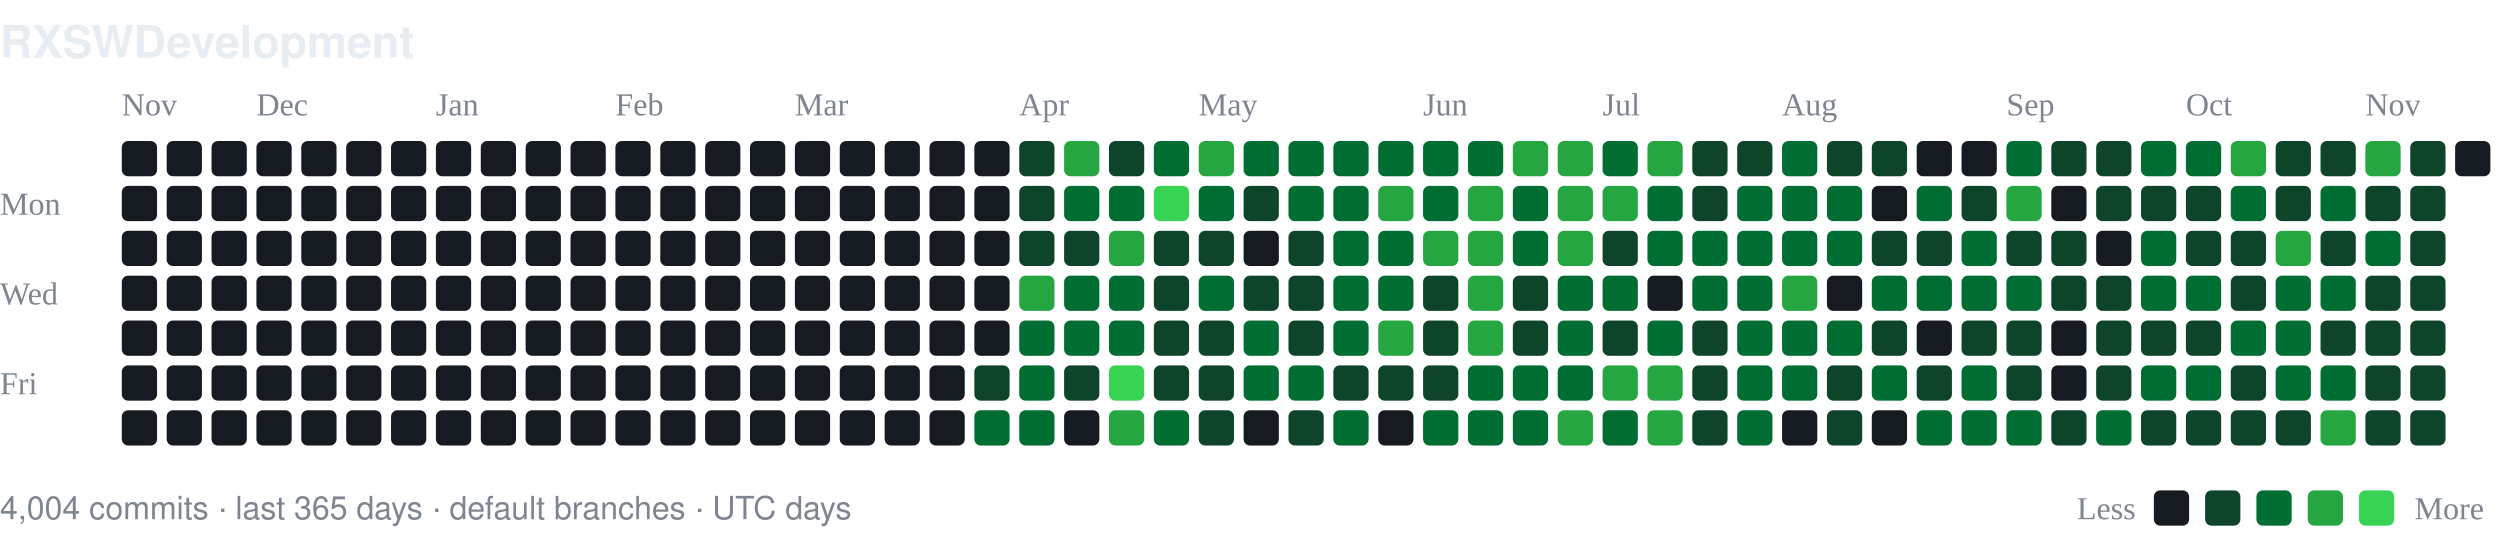
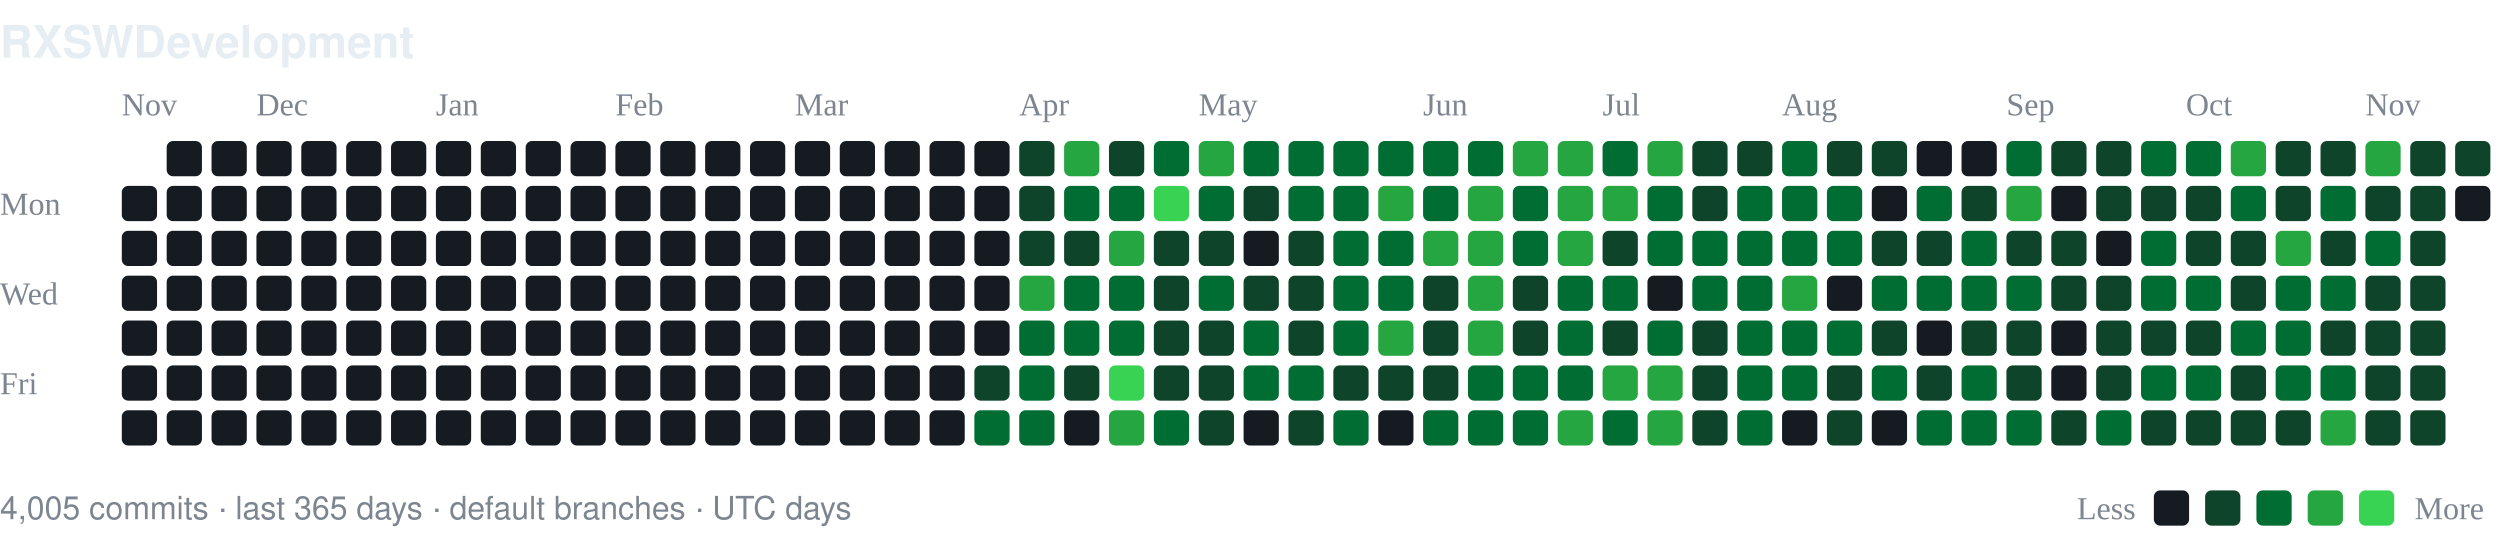
<svg xmlns="http://www.w3.org/2000/svg" width="780" height="170" viewBox="0 0 780 170" role="img">
  <text x="0" y="18" font-size="14" font-weight="600" fill="#e6edf3" font-family="ui-sans-serif,-apple-system,Segoe UI,Helvetica,Arial,sans-serif">RXSWDevelopment</text>
  <text x="0" y="67" font-size="10" fill="#7d8590">Mon</text>
  <text x="0" y="95" font-size="10" fill="#7d8590">Wed</text>
  <text x="0" y="123" font-size="10" fill="#7d8590">Fri</text>
  <text x="38" y="36" font-size="10" fill="#7d8590">Nov</text>
-   <rect x="38" y="44" width="11" height="11" rx="2" fill="#161b22" />
  <rect x="38" y="58" width="11" height="11" rx="2" fill="#161b22" />
  <rect x="38" y="72" width="11" height="11" rx="2" fill="#161b22" />
  <rect x="38" y="86" width="11" height="11" rx="2" fill="#161b22" />
  <rect x="38" y="100" width="11" height="11" rx="2" fill="#161b22" />
  <rect x="38" y="114" width="11" height="11" rx="2" fill="#161b22" />
  <rect x="38" y="128" width="11" height="11" rx="2" fill="#161b22" />
  <rect x="52" y="44" width="11" height="11" rx="2" fill="#161b22" />
  <rect x="52" y="58" width="11" height="11" rx="2" fill="#161b22" />
  <rect x="52" y="72" width="11" height="11" rx="2" fill="#161b22" />
  <rect x="52" y="86" width="11" height="11" rx="2" fill="#161b22" />
  <rect x="52" y="100" width="11" height="11" rx="2" fill="#161b22" />
  <rect x="52" y="114" width="11" height="11" rx="2" fill="#161b22" />
  <rect x="52" y="128" width="11" height="11" rx="2" fill="#161b22" />
  <rect x="66" y="44" width="11" height="11" rx="2" fill="#161b22" />
  <rect x="66" y="58" width="11" height="11" rx="2" fill="#161b22" />
  <rect x="66" y="72" width="11" height="11" rx="2" fill="#161b22" />
  <rect x="66" y="86" width="11" height="11" rx="2" fill="#161b22" />
  <rect x="66" y="100" width="11" height="11" rx="2" fill="#161b22" />
  <rect x="66" y="114" width="11" height="11" rx="2" fill="#161b22" />
  <rect x="66" y="128" width="11" height="11" rx="2" fill="#161b22" />
  <text x="80" y="36" font-size="10" fill="#7d8590">Dec</text>
  <rect x="80" y="44" width="11" height="11" rx="2" fill="#161b22" />
  <rect x="80" y="58" width="11" height="11" rx="2" fill="#161b22" />
  <rect x="80" y="72" width="11" height="11" rx="2" fill="#161b22" />
  <rect x="80" y="86" width="11" height="11" rx="2" fill="#161b22" />
  <rect x="80" y="100" width="11" height="11" rx="2" fill="#161b22" />
  <rect x="80" y="114" width="11" height="11" rx="2" fill="#161b22" />
  <rect x="80" y="128" width="11" height="11" rx="2" fill="#161b22" />
  <rect x="94" y="44" width="11" height="11" rx="2" fill="#161b22" />
  <rect x="94" y="58" width="11" height="11" rx="2" fill="#161b22" />
  <rect x="94" y="72" width="11" height="11" rx="2" fill="#161b22" />
  <rect x="94" y="86" width="11" height="11" rx="2" fill="#161b22" />
  <rect x="94" y="100" width="11" height="11" rx="2" fill="#161b22" />
  <rect x="94" y="114" width="11" height="11" rx="2" fill="#161b22" />
  <rect x="94" y="128" width="11" height="11" rx="2" fill="#161b22" />
  <rect x="108" y="44" width="11" height="11" rx="2" fill="#161b22" />
  <rect x="108" y="58" width="11" height="11" rx="2" fill="#161b22" />
  <rect x="108" y="72" width="11" height="11" rx="2" fill="#161b22" />
  <rect x="108" y="86" width="11" height="11" rx="2" fill="#161b22" />
  <rect x="108" y="100" width="11" height="11" rx="2" fill="#161b22" />
  <rect x="108" y="114" width="11" height="11" rx="2" fill="#161b22" />
  <rect x="108" y="128" width="11" height="11" rx="2" fill="#161b22" />
  <rect x="122" y="44" width="11" height="11" rx="2" fill="#161b22" />
  <rect x="122" y="58" width="11" height="11" rx="2" fill="#161b22" />
  <rect x="122" y="72" width="11" height="11" rx="2" fill="#161b22" />
  <rect x="122" y="86" width="11" height="11" rx="2" fill="#161b22" />
  <rect x="122" y="100" width="11" height="11" rx="2" fill="#161b22" />
  <rect x="122" y="114" width="11" height="11" rx="2" fill="#161b22" />
  <rect x="122" y="128" width="11" height="11" rx="2" fill="#161b22" />
  <text x="136" y="36" font-size="10" fill="#7d8590">Jan</text>
  <rect x="136" y="44" width="11" height="11" rx="2" fill="#161b22" />
  <rect x="136" y="58" width="11" height="11" rx="2" fill="#161b22" />
  <rect x="136" y="72" width="11" height="11" rx="2" fill="#161b22" />
  <rect x="136" y="86" width="11" height="11" rx="2" fill="#161b22" />
  <rect x="136" y="100" width="11" height="11" rx="2" fill="#161b22" />
  <rect x="136" y="114" width="11" height="11" rx="2" fill="#161b22" />
  <rect x="136" y="128" width="11" height="11" rx="2" fill="#161b22" />
  <rect x="150" y="44" width="11" height="11" rx="2" fill="#161b22" />
  <rect x="150" y="58" width="11" height="11" rx="2" fill="#161b22" />
  <rect x="150" y="72" width="11" height="11" rx="2" fill="#161b22" />
  <rect x="150" y="86" width="11" height="11" rx="2" fill="#161b22" />
  <rect x="150" y="100" width="11" height="11" rx="2" fill="#161b22" />
  <rect x="150" y="114" width="11" height="11" rx="2" fill="#161b22" />
  <rect x="150" y="128" width="11" height="11" rx="2" fill="#161b22" />
  <rect x="164" y="44" width="11" height="11" rx="2" fill="#161b22" />
  <rect x="164" y="58" width="11" height="11" rx="2" fill="#161b22" />
  <rect x="164" y="72" width="11" height="11" rx="2" fill="#161b22" />
  <rect x="164" y="86" width="11" height="11" rx="2" fill="#161b22" />
  <rect x="164" y="100" width="11" height="11" rx="2" fill="#161b22" />
  <rect x="164" y="114" width="11" height="11" rx="2" fill="#161b22" />
  <rect x="164" y="128" width="11" height="11" rx="2" fill="#161b22" />
  <rect x="178" y="44" width="11" height="11" rx="2" fill="#161b22" />
  <rect x="178" y="58" width="11" height="11" rx="2" fill="#161b22" />
  <rect x="178" y="72" width="11" height="11" rx="2" fill="#161b22" />
  <rect x="178" y="86" width="11" height="11" rx="2" fill="#161b22" />
  <rect x="178" y="100" width="11" height="11" rx="2" fill="#161b22" />
  <rect x="178" y="114" width="11" height="11" rx="2" fill="#161b22" />
  <rect x="178" y="128" width="11" height="11" rx="2" fill="#161b22" />
  <text x="192" y="36" font-size="10" fill="#7d8590">Feb</text>
  <rect x="192" y="44" width="11" height="11" rx="2" fill="#161b22" />
  <rect x="192" y="58" width="11" height="11" rx="2" fill="#161b22" />
  <rect x="192" y="72" width="11" height="11" rx="2" fill="#161b22" />
  <rect x="192" y="86" width="11" height="11" rx="2" fill="#161b22" />
  <rect x="192" y="100" width="11" height="11" rx="2" fill="#161b22" />
  <rect x="192" y="114" width="11" height="11" rx="2" fill="#161b22" />
  <rect x="192" y="128" width="11" height="11" rx="2" fill="#161b22" />
  <rect x="206" y="44" width="11" height="11" rx="2" fill="#161b22" />
  <rect x="206" y="58" width="11" height="11" rx="2" fill="#161b22" />
  <rect x="206" y="72" width="11" height="11" rx="2" fill="#161b22" />
  <rect x="206" y="86" width="11" height="11" rx="2" fill="#161b22" />
  <rect x="206" y="100" width="11" height="11" rx="2" fill="#161b22" />
  <rect x="206" y="114" width="11" height="11" rx="2" fill="#161b22" />
  <rect x="206" y="128" width="11" height="11" rx="2" fill="#161b22" />
  <rect x="220" y="44" width="11" height="11" rx="2" fill="#161b22" />
  <rect x="220" y="58" width="11" height="11" rx="2" fill="#161b22" />
  <rect x="220" y="72" width="11" height="11" rx="2" fill="#161b22" />
  <rect x="220" y="86" width="11" height="11" rx="2" fill="#161b22" />
  <rect x="220" y="100" width="11" height="11" rx="2" fill="#161b22" />
  <rect x="220" y="114" width="11" height="11" rx="2" fill="#161b22" />
  <rect x="220" y="128" width="11" height="11" rx="2" fill="#161b22" />
  <rect x="234" y="44" width="11" height="11" rx="2" fill="#161b22" />
  <rect x="234" y="58" width="11" height="11" rx="2" fill="#161b22" />
  <rect x="234" y="72" width="11" height="11" rx="2" fill="#161b22" />
  <rect x="234" y="86" width="11" height="11" rx="2" fill="#161b22" />
  <rect x="234" y="100" width="11" height="11" rx="2" fill="#161b22" />
  <rect x="234" y="114" width="11" height="11" rx="2" fill="#161b22" />
  <rect x="234" y="128" width="11" height="11" rx="2" fill="#161b22" />
  <text x="248" y="36" font-size="10" fill="#7d8590">Mar</text>
  <rect x="248" y="44" width="11" height="11" rx="2" fill="#161b22" />
  <rect x="248" y="58" width="11" height="11" rx="2" fill="#161b22" />
  <rect x="248" y="72" width="11" height="11" rx="2" fill="#161b22" />
  <rect x="248" y="86" width="11" height="11" rx="2" fill="#161b22" />
  <rect x="248" y="100" width="11" height="11" rx="2" fill="#161b22" />
  <rect x="248" y="114" width="11" height="11" rx="2" fill="#161b22" />
  <rect x="248" y="128" width="11" height="11" rx="2" fill="#161b22" />
  <rect x="262" y="44" width="11" height="11" rx="2" fill="#161b22" />
  <rect x="262" y="58" width="11" height="11" rx="2" fill="#161b22" />
  <rect x="262" y="72" width="11" height="11" rx="2" fill="#161b22" />
  <rect x="262" y="86" width="11" height="11" rx="2" fill="#161b22" />
  <rect x="262" y="100" width="11" height="11" rx="2" fill="#161b22" />
  <rect x="262" y="114" width="11" height="11" rx="2" fill="#161b22" />
  <rect x="262" y="128" width="11" height="11" rx="2" fill="#161b22" />
  <rect x="276" y="44" width="11" height="11" rx="2" fill="#161b22" />
  <rect x="276" y="58" width="11" height="11" rx="2" fill="#161b22" />
  <rect x="276" y="72" width="11" height="11" rx="2" fill="#161b22" />
  <rect x="276" y="86" width="11" height="11" rx="2" fill="#161b22" />
  <rect x="276" y="100" width="11" height="11" rx="2" fill="#161b22" />
  <rect x="276" y="114" width="11" height="11" rx="2" fill="#161b22" />
  <rect x="276" y="128" width="11" height="11" rx="2" fill="#161b22" />
  <rect x="290" y="44" width="11" height="11" rx="2" fill="#161b22" />
  <rect x="290" y="58" width="11" height="11" rx="2" fill="#161b22" />
  <rect x="290" y="72" width="11" height="11" rx="2" fill="#161b22" />
  <rect x="290" y="86" width="11" height="11" rx="2" fill="#161b22" />
  <rect x="290" y="100" width="11" height="11" rx="2" fill="#161b22" />
  <rect x="290" y="114" width="11" height="11" rx="2" fill="#161b22" />
  <rect x="290" y="128" width="11" height="11" rx="2" fill="#161b22" />
  <rect x="304" y="44" width="11" height="11" rx="2" fill="#161b22" />
  <rect x="304" y="58" width="11" height="11" rx="2" fill="#161b22" />
  <rect x="304" y="72" width="11" height="11" rx="2" fill="#161b22" />
  <rect x="304" y="86" width="11" height="11" rx="2" fill="#161b22" />
  <rect x="304" y="100" width="11" height="11" rx="2" fill="#161b22" />
  <rect x="304" y="114" width="11" height="11" rx="2" fill="#0e4429" />
  <rect x="304" y="128" width="11" height="11" rx="2" fill="#006d32" />
  <text x="318" y="36" font-size="10" fill="#7d8590">Apr</text>
  <rect x="318" y="44" width="11" height="11" rx="2" fill="#0e4429" />
  <rect x="318" y="58" width="11" height="11" rx="2" fill="#0e4429" />
  <rect x="318" y="72" width="11" height="11" rx="2" fill="#0e4429" />
  <rect x="318" y="86" width="11" height="11" rx="2" fill="#26a641" />
  <rect x="318" y="100" width="11" height="11" rx="2" fill="#006d32" />
  <rect x="318" y="114" width="11" height="11" rx="2" fill="#006d32" />
  <rect x="318" y="128" width="11" height="11" rx="2" fill="#006d32" />
  <rect x="332" y="44" width="11" height="11" rx="2" fill="#26a641" />
  <rect x="332" y="58" width="11" height="11" rx="2" fill="#006d32" />
  <rect x="332" y="72" width="11" height="11" rx="2" fill="#0e4429" />
  <rect x="332" y="86" width="11" height="11" rx="2" fill="#006d32" />
  <rect x="332" y="100" width="11" height="11" rx="2" fill="#006d32" />
  <rect x="332" y="114" width="11" height="11" rx="2" fill="#0e4429" />
  <rect x="332" y="128" width="11" height="11" rx="2" fill="#161b22" />
  <rect x="346" y="44" width="11" height="11" rx="2" fill="#0e4429" />
  <rect x="346" y="58" width="11" height="11" rx="2" fill="#006d32" />
  <rect x="346" y="72" width="11" height="11" rx="2" fill="#26a641" />
  <rect x="346" y="86" width="11" height="11" rx="2" fill="#006d32" />
  <rect x="346" y="100" width="11" height="11" rx="2" fill="#006d32" />
  <rect x="346" y="114" width="11" height="11" rx="2" fill="#39d353" />
  <rect x="346" y="128" width="11" height="11" rx="2" fill="#26a641" />
  <rect x="360" y="44" width="11" height="11" rx="2" fill="#006d32" />
  <rect x="360" y="58" width="11" height="11" rx="2" fill="#39d353" />
  <rect x="360" y="72" width="11" height="11" rx="2" fill="#0e4429" />
  <rect x="360" y="86" width="11" height="11" rx="2" fill="#0e4429" />
  <rect x="360" y="100" width="11" height="11" rx="2" fill="#0e4429" />
  <rect x="360" y="114" width="11" height="11" rx="2" fill="#0e4429" />
  <rect x="360" y="128" width="11" height="11" rx="2" fill="#006d32" />
  <text x="374" y="36" font-size="10" fill="#7d8590">May</text>
  <rect x="374" y="44" width="11" height="11" rx="2" fill="#26a641" />
  <rect x="374" y="58" width="11" height="11" rx="2" fill="#006d32" />
  <rect x="374" y="72" width="11" height="11" rx="2" fill="#0e4429" />
  <rect x="374" y="86" width="11" height="11" rx="2" fill="#006d32" />
  <rect x="374" y="100" width="11" height="11" rx="2" fill="#0e4429" />
  <rect x="374" y="114" width="11" height="11" rx="2" fill="#0e4429" />
  <rect x="374" y="128" width="11" height="11" rx="2" fill="#0e4429" />
  <rect x="388" y="44" width="11" height="11" rx="2" fill="#006d32" />
  <rect x="388" y="58" width="11" height="11" rx="2" fill="#0e4429" />
  <rect x="388" y="72" width="11" height="11" rx="2" fill="#161b22" />
  <rect x="388" y="86" width="11" height="11" rx="2" fill="#0e4429" />
  <rect x="388" y="100" width="11" height="11" rx="2" fill="#006d32" />
  <rect x="388" y="114" width="11" height="11" rx="2" fill="#006d32" />
  <rect x="388" y="128" width="11" height="11" rx="2" fill="#161b22" />
  <rect x="402" y="44" width="11" height="11" rx="2" fill="#006d32" />
  <rect x="402" y="58" width="11" height="11" rx="2" fill="#006d32" />
  <rect x="402" y="72" width="11" height="11" rx="2" fill="#0e4429" />
  <rect x="402" y="86" width="11" height="11" rx="2" fill="#0e4429" />
  <rect x="402" y="100" width="11" height="11" rx="2" fill="#0e4429" />
  <rect x="402" y="114" width="11" height="11" rx="2" fill="#006d32" />
  <rect x="402" y="128" width="11" height="11" rx="2" fill="#0e4429" />
  <rect x="416" y="44" width="11" height="11" rx="2" fill="#006d32" />
  <rect x="416" y="58" width="11" height="11" rx="2" fill="#006d32" />
  <rect x="416" y="72" width="11" height="11" rx="2" fill="#006d32" />
  <rect x="416" y="86" width="11" height="11" rx="2" fill="#006d32" />
  <rect x="416" y="100" width="11" height="11" rx="2" fill="#006d32" />
  <rect x="416" y="114" width="11" height="11" rx="2" fill="#0e4429" />
  <rect x="416" y="128" width="11" height="11" rx="2" fill="#006d32" />
  <rect x="430" y="44" width="11" height="11" rx="2" fill="#006d32" />
  <rect x="430" y="58" width="11" height="11" rx="2" fill="#26a641" />
  <rect x="430" y="72" width="11" height="11" rx="2" fill="#006d32" />
  <rect x="430" y="86" width="11" height="11" rx="2" fill="#006d32" />
  <rect x="430" y="100" width="11" height="11" rx="2" fill="#26a641" />
  <rect x="430" y="114" width="11" height="11" rx="2" fill="#0e4429" />
  <rect x="430" y="128" width="11" height="11" rx="2" fill="#161b22" />
  <text x="444" y="36" font-size="10" fill="#7d8590">Jun</text>
  <rect x="444" y="44" width="11" height="11" rx="2" fill="#006d32" />
  <rect x="444" y="58" width="11" height="11" rx="2" fill="#006d32" />
  <rect x="444" y="72" width="11" height="11" rx="2" fill="#26a641" />
  <rect x="444" y="86" width="11" height="11" rx="2" fill="#0e4429" />
  <rect x="444" y="100" width="11" height="11" rx="2" fill="#0e4429" />
  <rect x="444" y="114" width="11" height="11" rx="2" fill="#0e4429" />
  <rect x="444" y="128" width="11" height="11" rx="2" fill="#006d32" />
  <rect x="458" y="44" width="11" height="11" rx="2" fill="#006d32" />
  <rect x="458" y="58" width="11" height="11" rx="2" fill="#26a641" />
  <rect x="458" y="72" width="11" height="11" rx="2" fill="#26a641" />
  <rect x="458" y="86" width="11" height="11" rx="2" fill="#26a641" />
  <rect x="458" y="100" width="11" height="11" rx="2" fill="#26a641" />
  <rect x="458" y="114" width="11" height="11" rx="2" fill="#006d32" />
  <rect x="458" y="128" width="11" height="11" rx="2" fill="#006d32" />
  <rect x="472" y="44" width="11" height="11" rx="2" fill="#26a641" />
  <rect x="472" y="58" width="11" height="11" rx="2" fill="#006d32" />
  <rect x="472" y="72" width="11" height="11" rx="2" fill="#006d32" />
  <rect x="472" y="86" width="11" height="11" rx="2" fill="#0e4429" />
  <rect x="472" y="100" width="11" height="11" rx="2" fill="#0e4429" />
  <rect x="472" y="114" width="11" height="11" rx="2" fill="#006d32" />
  <rect x="472" y="128" width="11" height="11" rx="2" fill="#006d32" />
  <rect x="486" y="44" width="11" height="11" rx="2" fill="#26a641" />
  <rect x="486" y="58" width="11" height="11" rx="2" fill="#26a641" />
  <rect x="486" y="72" width="11" height="11" rx="2" fill="#26a641" />
  <rect x="486" y="86" width="11" height="11" rx="2" fill="#006d32" />
  <rect x="486" y="100" width="11" height="11" rx="2" fill="#006d32" />
  <rect x="486" y="114" width="11" height="11" rx="2" fill="#006d32" />
  <rect x="486" y="128" width="11" height="11" rx="2" fill="#26a641" />
  <text x="500" y="36" font-size="10" fill="#7d8590">Jul</text>
  <rect x="500" y="44" width="11" height="11" rx="2" fill="#006d32" />
  <rect x="500" y="58" width="11" height="11" rx="2" fill="#26a641" />
  <rect x="500" y="72" width="11" height="11" rx="2" fill="#0e4429" />
  <rect x="500" y="86" width="11" height="11" rx="2" fill="#006d32" />
  <rect x="500" y="100" width="11" height="11" rx="2" fill="#0e4429" />
  <rect x="500" y="114" width="11" height="11" rx="2" fill="#26a641" />
  <rect x="500" y="128" width="11" height="11" rx="2" fill="#006d32" />
  <rect x="514" y="44" width="11" height="11" rx="2" fill="#26a641" />
  <rect x="514" y="58" width="11" height="11" rx="2" fill="#006d32" />
  <rect x="514" y="72" width="11" height="11" rx="2" fill="#006d32" />
  <rect x="514" y="86" width="11" height="11" rx="2" fill="#161b22" />
  <rect x="514" y="100" width="11" height="11" rx="2" fill="#006d32" />
  <rect x="514" y="114" width="11" height="11" rx="2" fill="#26a641" />
  <rect x="514" y="128" width="11" height="11" rx="2" fill="#26a641" />
  <rect x="528" y="44" width="11" height="11" rx="2" fill="#0e4429" />
  <rect x="528" y="58" width="11" height="11" rx="2" fill="#0e4429" />
  <rect x="528" y="72" width="11" height="11" rx="2" fill="#006d32" />
  <rect x="528" y="86" width="11" height="11" rx="2" fill="#006d32" />
  <rect x="528" y="100" width="11" height="11" rx="2" fill="#0e4429" />
  <rect x="528" y="114" width="11" height="11" rx="2" fill="#0e4429" />
  <rect x="528" y="128" width="11" height="11" rx="2" fill="#0e4429" />
  <rect x="542" y="44" width="11" height="11" rx="2" fill="#0e4429" />
  <rect x="542" y="58" width="11" height="11" rx="2" fill="#006d32" />
  <rect x="542" y="72" width="11" height="11" rx="2" fill="#006d32" />
  <rect x="542" y="86" width="11" height="11" rx="2" fill="#006d32" />
  <rect x="542" y="100" width="11" height="11" rx="2" fill="#006d32" />
  <rect x="542" y="114" width="11" height="11" rx="2" fill="#006d32" />
  <rect x="542" y="128" width="11" height="11" rx="2" fill="#006d32" />
  <text x="556" y="36" font-size="10" fill="#7d8590">Aug</text>
  <rect x="556" y="44" width="11" height="11" rx="2" fill="#006d32" />
  <rect x="556" y="58" width="11" height="11" rx="2" fill="#006d32" />
  <rect x="556" y="72" width="11" height="11" rx="2" fill="#006d32" />
  <rect x="556" y="86" width="11" height="11" rx="2" fill="#26a641" />
  <rect x="556" y="100" width="11" height="11" rx="2" fill="#006d32" />
  <rect x="556" y="114" width="11" height="11" rx="2" fill="#006d32" />
  <rect x="556" y="128" width="11" height="11" rx="2" fill="#161b22" />
  <rect x="570" y="44" width="11" height="11" rx="2" fill="#0e4429" />
  <rect x="570" y="58" width="11" height="11" rx="2" fill="#006d32" />
  <rect x="570" y="72" width="11" height="11" rx="2" fill="#006d32" />
  <rect x="570" y="86" width="11" height="11" rx="2" fill="#161b22" />
  <rect x="570" y="100" width="11" height="11" rx="2" fill="#006d32" />
  <rect x="570" y="114" width="11" height="11" rx="2" fill="#0e4429" />
  <rect x="570" y="128" width="11" height="11" rx="2" fill="#0e4429" />
  <rect x="584" y="44" width="11" height="11" rx="2" fill="#0e4429" />
  <rect x="584" y="58" width="11" height="11" rx="2" fill="#161b22" />
  <rect x="584" y="72" width="11" height="11" rx="2" fill="#0e4429" />
  <rect x="584" y="86" width="11" height="11" rx="2" fill="#006d32" />
  <rect x="584" y="100" width="11" height="11" rx="2" fill="#0e4429" />
  <rect x="584" y="114" width="11" height="11" rx="2" fill="#006d32" />
  <rect x="584" y="128" width="11" height="11" rx="2" fill="#161b22" />
  <rect x="598" y="44" width="11" height="11" rx="2" fill="#161b22" />
  <rect x="598" y="58" width="11" height="11" rx="2" fill="#006d32" />
  <rect x="598" y="72" width="11" height="11" rx="2" fill="#0e4429" />
  <rect x="598" y="86" width="11" height="11" rx="2" fill="#006d32" />
  <rect x="598" y="100" width="11" height="11" rx="2" fill="#161b22" />
  <rect x="598" y="114" width="11" height="11" rx="2" fill="#0e4429" />
  <rect x="598" y="128" width="11" height="11" rx="2" fill="#006d32" />
  <rect x="612" y="44" width="11" height="11" rx="2" fill="#161b22" />
  <rect x="612" y="58" width="11" height="11" rx="2" fill="#0e4429" />
  <rect x="612" y="72" width="11" height="11" rx="2" fill="#006d32" />
  <rect x="612" y="86" width="11" height="11" rx="2" fill="#006d32" />
  <rect x="612" y="100" width="11" height="11" rx="2" fill="#0e4429" />
  <rect x="612" y="114" width="11" height="11" rx="2" fill="#006d32" />
  <rect x="612" y="128" width="11" height="11" rx="2" fill="#006d32" />
  <text x="626" y="36" font-size="10" fill="#7d8590">Sep</text>
  <rect x="626" y="44" width="11" height="11" rx="2" fill="#006d32" />
  <rect x="626" y="58" width="11" height="11" rx="2" fill="#26a641" />
  <rect x="626" y="72" width="11" height="11" rx="2" fill="#0e4429" />
  <rect x="626" y="86" width="11" height="11" rx="2" fill="#006d32" />
  <rect x="626" y="100" width="11" height="11" rx="2" fill="#0e4429" />
  <rect x="626" y="114" width="11" height="11" rx="2" fill="#0e4429" />
  <rect x="626" y="128" width="11" height="11" rx="2" fill="#006d32" />
  <rect x="640" y="44" width="11" height="11" rx="2" fill="#0e4429" />
  <rect x="640" y="58" width="11" height="11" rx="2" fill="#161b22" />
  <rect x="640" y="72" width="11" height="11" rx="2" fill="#0e4429" />
  <rect x="640" y="86" width="11" height="11" rx="2" fill="#0e4429" />
  <rect x="640" y="100" width="11" height="11" rx="2" fill="#161b22" />
  <rect x="640" y="114" width="11" height="11" rx="2" fill="#161b22" />
  <rect x="640" y="128" width="11" height="11" rx="2" fill="#0e4429" />
  <rect x="654" y="44" width="11" height="11" rx="2" fill="#0e4429" />
  <rect x="654" y="58" width="11" height="11" rx="2" fill="#0e4429" />
  <rect x="654" y="72" width="11" height="11" rx="2" fill="#161b22" />
  <rect x="654" y="86" width="11" height="11" rx="2" fill="#0e4429" />
  <rect x="654" y="100" width="11" height="11" rx="2" fill="#0e4429" />
  <rect x="654" y="114" width="11" height="11" rx="2" fill="#0e4429" />
  <rect x="654" y="128" width="11" height="11" rx="2" fill="#006d32" />
  <rect x="668" y="44" width="11" height="11" rx="2" fill="#006d32" />
  <rect x="668" y="58" width="11" height="11" rx="2" fill="#0e4429" />
  <rect x="668" y="72" width="11" height="11" rx="2" fill="#006d32" />
  <rect x="668" y="86" width="11" height="11" rx="2" fill="#006d32" />
  <rect x="668" y="100" width="11" height="11" rx="2" fill="#0e4429" />
  <rect x="668" y="114" width="11" height="11" rx="2" fill="#006d32" />
  <rect x="668" y="128" width="11" height="11" rx="2" fill="#0e4429" />
  <text x="682" y="36" font-size="10" fill="#7d8590">Oct</text>
  <rect x="682" y="44" width="11" height="11" rx="2" fill="#006d32" />
  <rect x="682" y="58" width="11" height="11" rx="2" fill="#0e4429" />
  <rect x="682" y="72" width="11" height="11" rx="2" fill="#0e4429" />
  <rect x="682" y="86" width="11" height="11" rx="2" fill="#006d32" />
  <rect x="682" y="100" width="11" height="11" rx="2" fill="#0e4429" />
  <rect x="682" y="114" width="11" height="11" rx="2" fill="#006d32" />
  <rect x="682" y="128" width="11" height="11" rx="2" fill="#0e4429" />
  <rect x="696" y="44" width="11" height="11" rx="2" fill="#26a641" />
  <rect x="696" y="58" width="11" height="11" rx="2" fill="#006d32" />
  <rect x="696" y="72" width="11" height="11" rx="2" fill="#0e4429" />
  <rect x="696" y="86" width="11" height="11" rx="2" fill="#0e4429" />
  <rect x="696" y="100" width="11" height="11" rx="2" fill="#006d32" />
  <rect x="696" y="114" width="11" height="11" rx="2" fill="#0e4429" />
  <rect x="696" y="128" width="11" height="11" rx="2" fill="#0e4429" />
  <rect x="710" y="44" width="11" height="11" rx="2" fill="#0e4429" />
  <rect x="710" y="58" width="11" height="11" rx="2" fill="#0e4429" />
  <rect x="710" y="72" width="11" height="11" rx="2" fill="#26a641" />
  <rect x="710" y="86" width="11" height="11" rx="2" fill="#006d32" />
  <rect x="710" y="100" width="11" height="11" rx="2" fill="#006d32" />
  <rect x="710" y="114" width="11" height="11" rx="2" fill="#006d32" />
  <rect x="710" y="128" width="11" height="11" rx="2" fill="#0e4429" />
  <rect x="724" y="44" width="11" height="11" rx="2" fill="#0e4429" />
  <rect x="724" y="58" width="11" height="11" rx="2" fill="#006d32" />
  <rect x="724" y="72" width="11" height="11" rx="2" fill="#0e4429" />
  <rect x="724" y="86" width="11" height="11" rx="2" fill="#006d32" />
  <rect x="724" y="100" width="11" height="11" rx="2" fill="#0e4429" />
  <rect x="724" y="114" width="11" height="11" rx="2" fill="#006d32" />
  <rect x="724" y="128" width="11" height="11" rx="2" fill="#26a641" />
  <text x="738" y="36" font-size="10" fill="#7d8590">Nov</text>
  <rect x="738" y="44" width="11" height="11" rx="2" fill="#26a641" />
  <rect x="738" y="58" width="11" height="11" rx="2" fill="#0e4429" />
  <rect x="738" y="72" width="11" height="11" rx="2" fill="#006d32" />
  <rect x="738" y="86" width="11" height="11" rx="2" fill="#0e4429" />
  <rect x="738" y="100" width="11" height="11" rx="2" fill="#0e4429" />
  <rect x="738" y="114" width="11" height="11" rx="2" fill="#0e4429" />
  <rect x="738" y="128" width="11" height="11" rx="2" fill="#0e4429" />
  <rect x="752" y="44" width="11" height="11" rx="2" fill="#0e4429" />
  <rect x="752" y="58" width="11" height="11" rx="2" fill="#0e4429" />
  <rect x="752" y="72" width="11" height="11" rx="2" fill="#0e4429" />
  <rect x="752" y="86" width="11" height="11" rx="2" fill="#0e4429" />
  <rect x="752" y="100" width="11" height="11" rx="2" fill="#0e4429" />
  <rect x="752" y="114" width="11" height="11" rx="2" fill="#0e4429" />
  <rect x="752" y="128" width="11" height="11" rx="2" fill="#0e4429" />
-   <rect x="766" y="44" width="11" height="11" rx="2" fill="#161b22" />
+   <rect x="766" y="44" width="11" height="11" rx="2" fill="#0e4429" />
+   <rect x="766" y="58" width="11" height="11" rx="2" fill="#161b22" />
  <text x="648" y="162" font-size="10" fill="#7d8590">Less</text>
  <rect x="672" y="153" width="11" height="11" rx="2" fill="#161b22" />
  <rect x="688" y="153" width="11" height="11" rx="2" fill="#0e4429" />
  <rect x="704" y="153" width="11" height="11" rx="2" fill="#006d32" />
  <rect x="720" y="153" width="11" height="11" rx="2" fill="#26a641" />
  <rect x="736" y="153" width="11" height="11" rx="2" fill="#39d353" />
  <text x="775" y="162" font-size="10" fill="#7d8590" text-anchor="end">More</text>
-   <text x="0" y="162" font-size="10" fill="#7d8590" font-family="ui-sans-serif,-apple-system,Segoe UI,Helvetica,Arial,sans-serif">4,004 commits · last 365 days · default branches · UTC days</text>
+   <text x="0" y="162" font-size="10" fill="#7d8590" font-family="ui-sans-serif,-apple-system,Segoe UI,Helvetica,Arial,sans-serif">4,005 commits · last 365 days · default branches · UTC days</text>
</svg>
